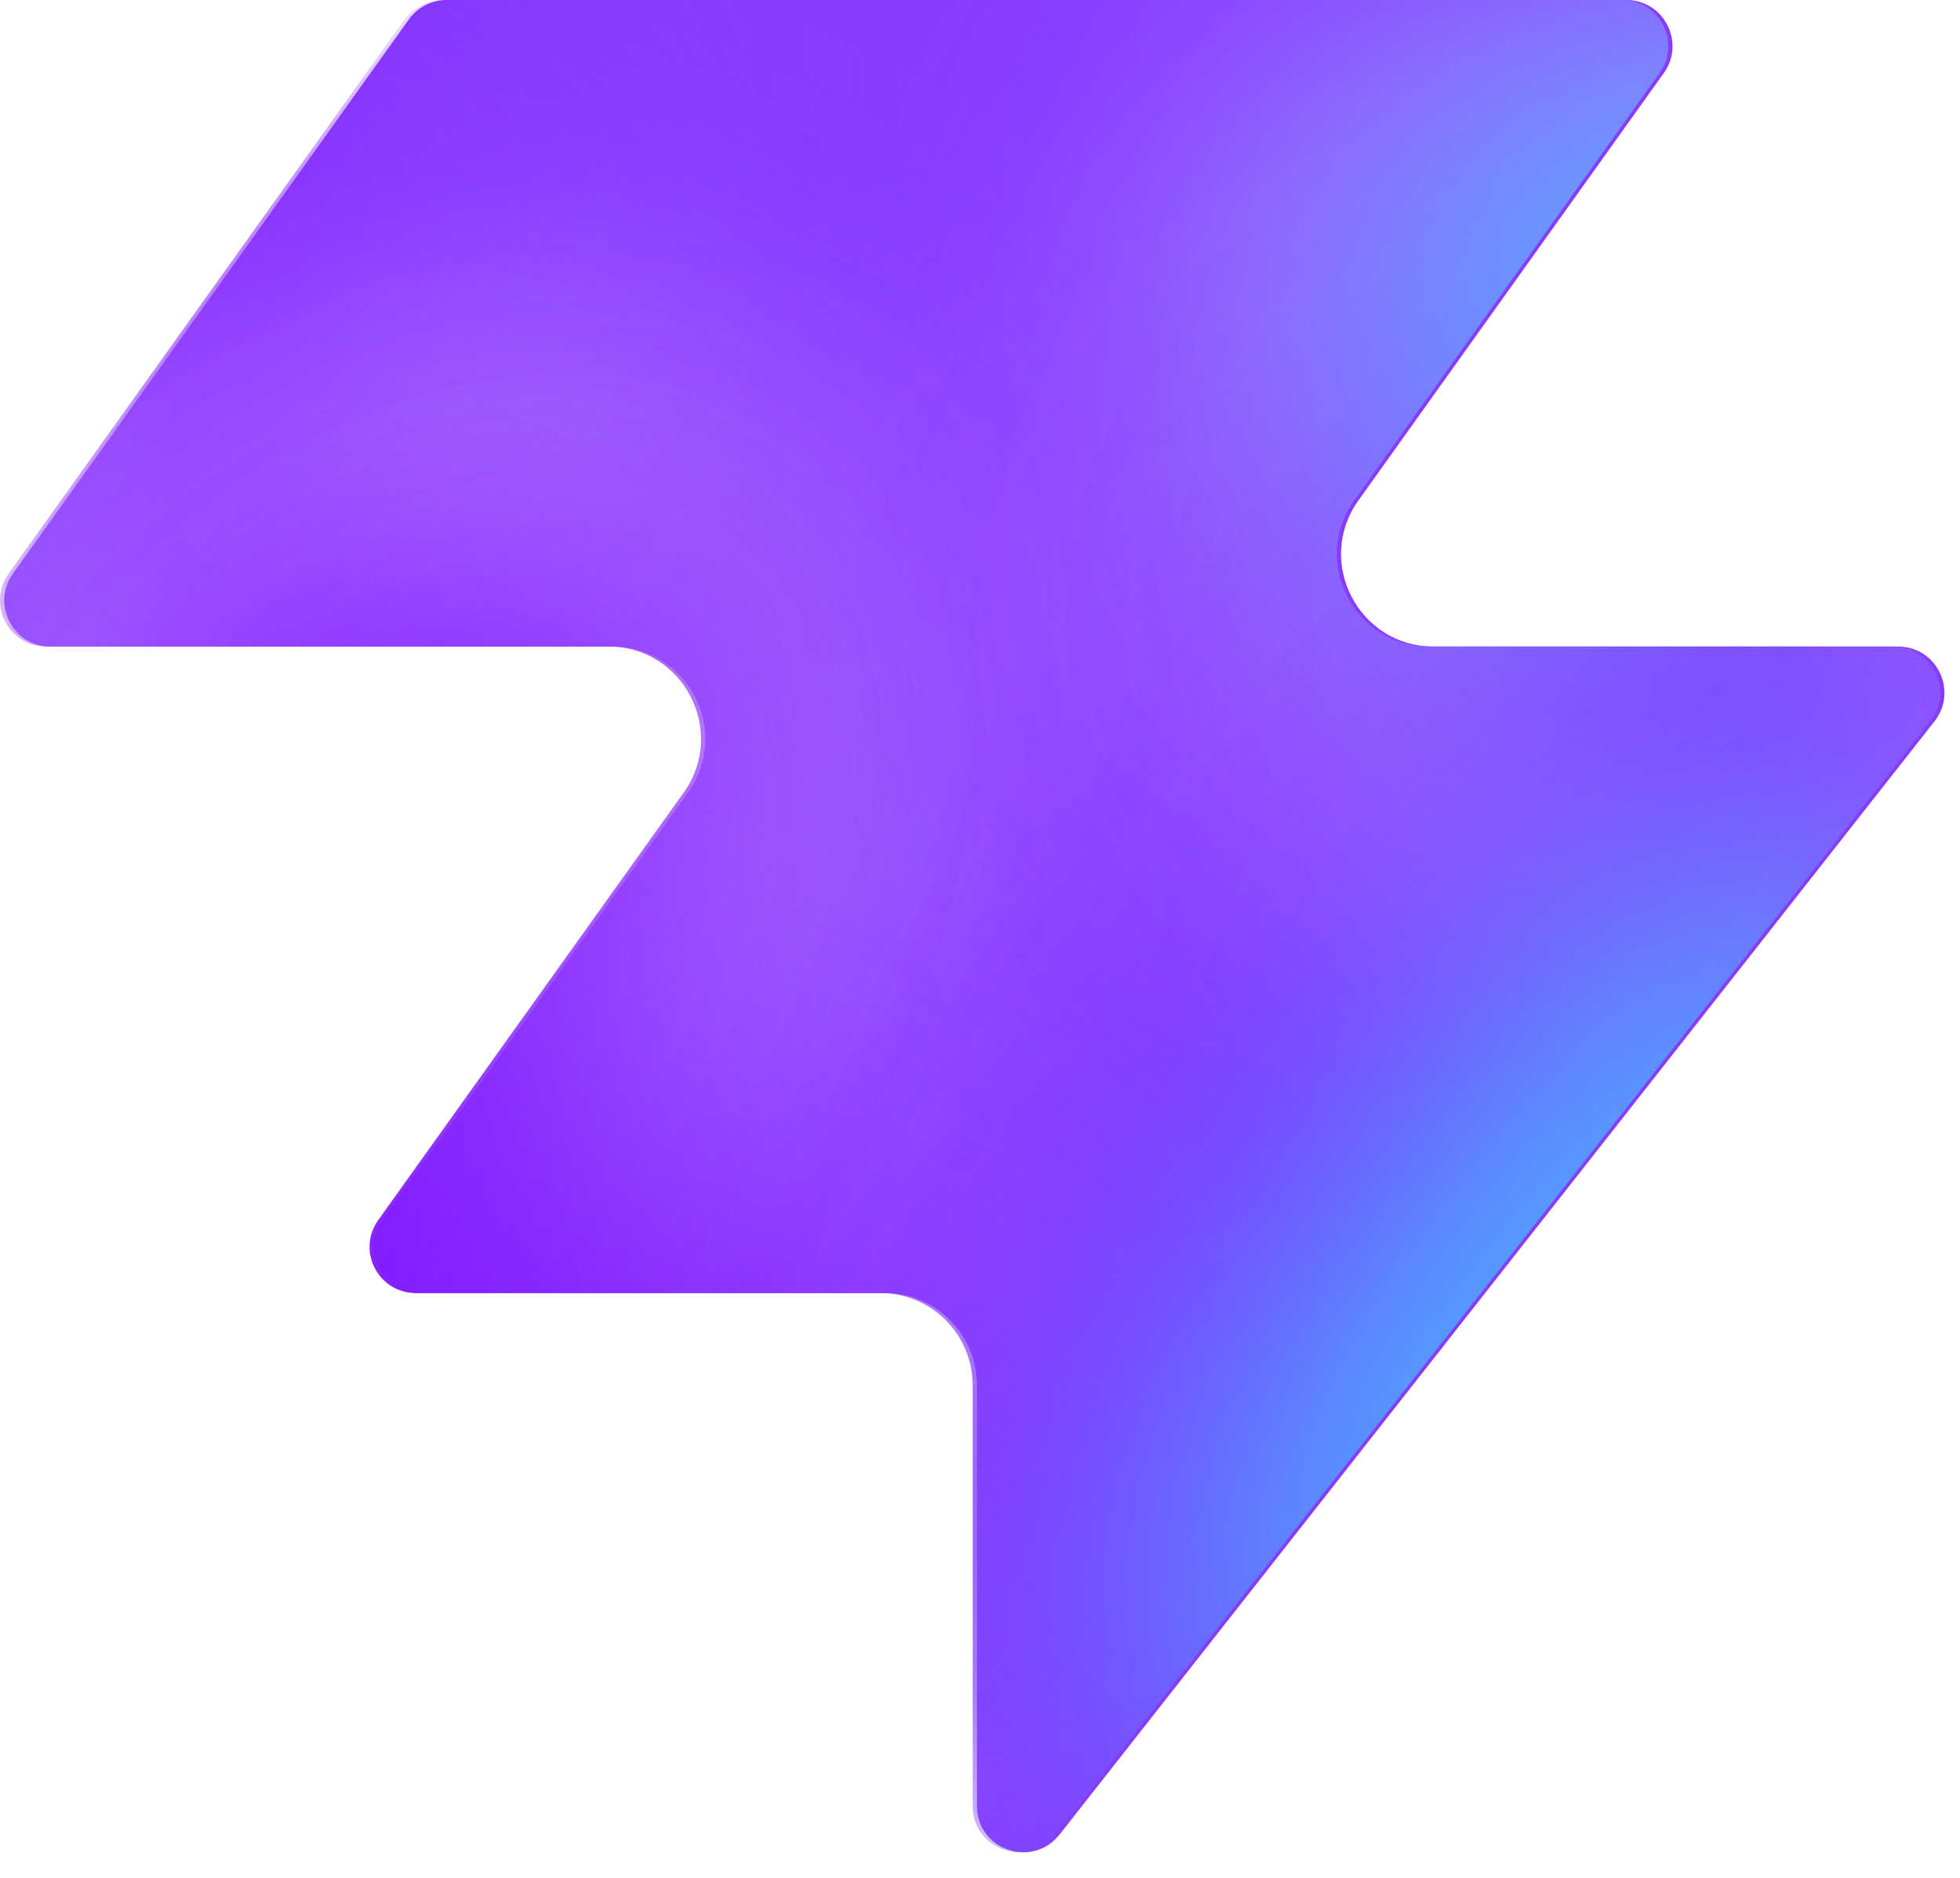
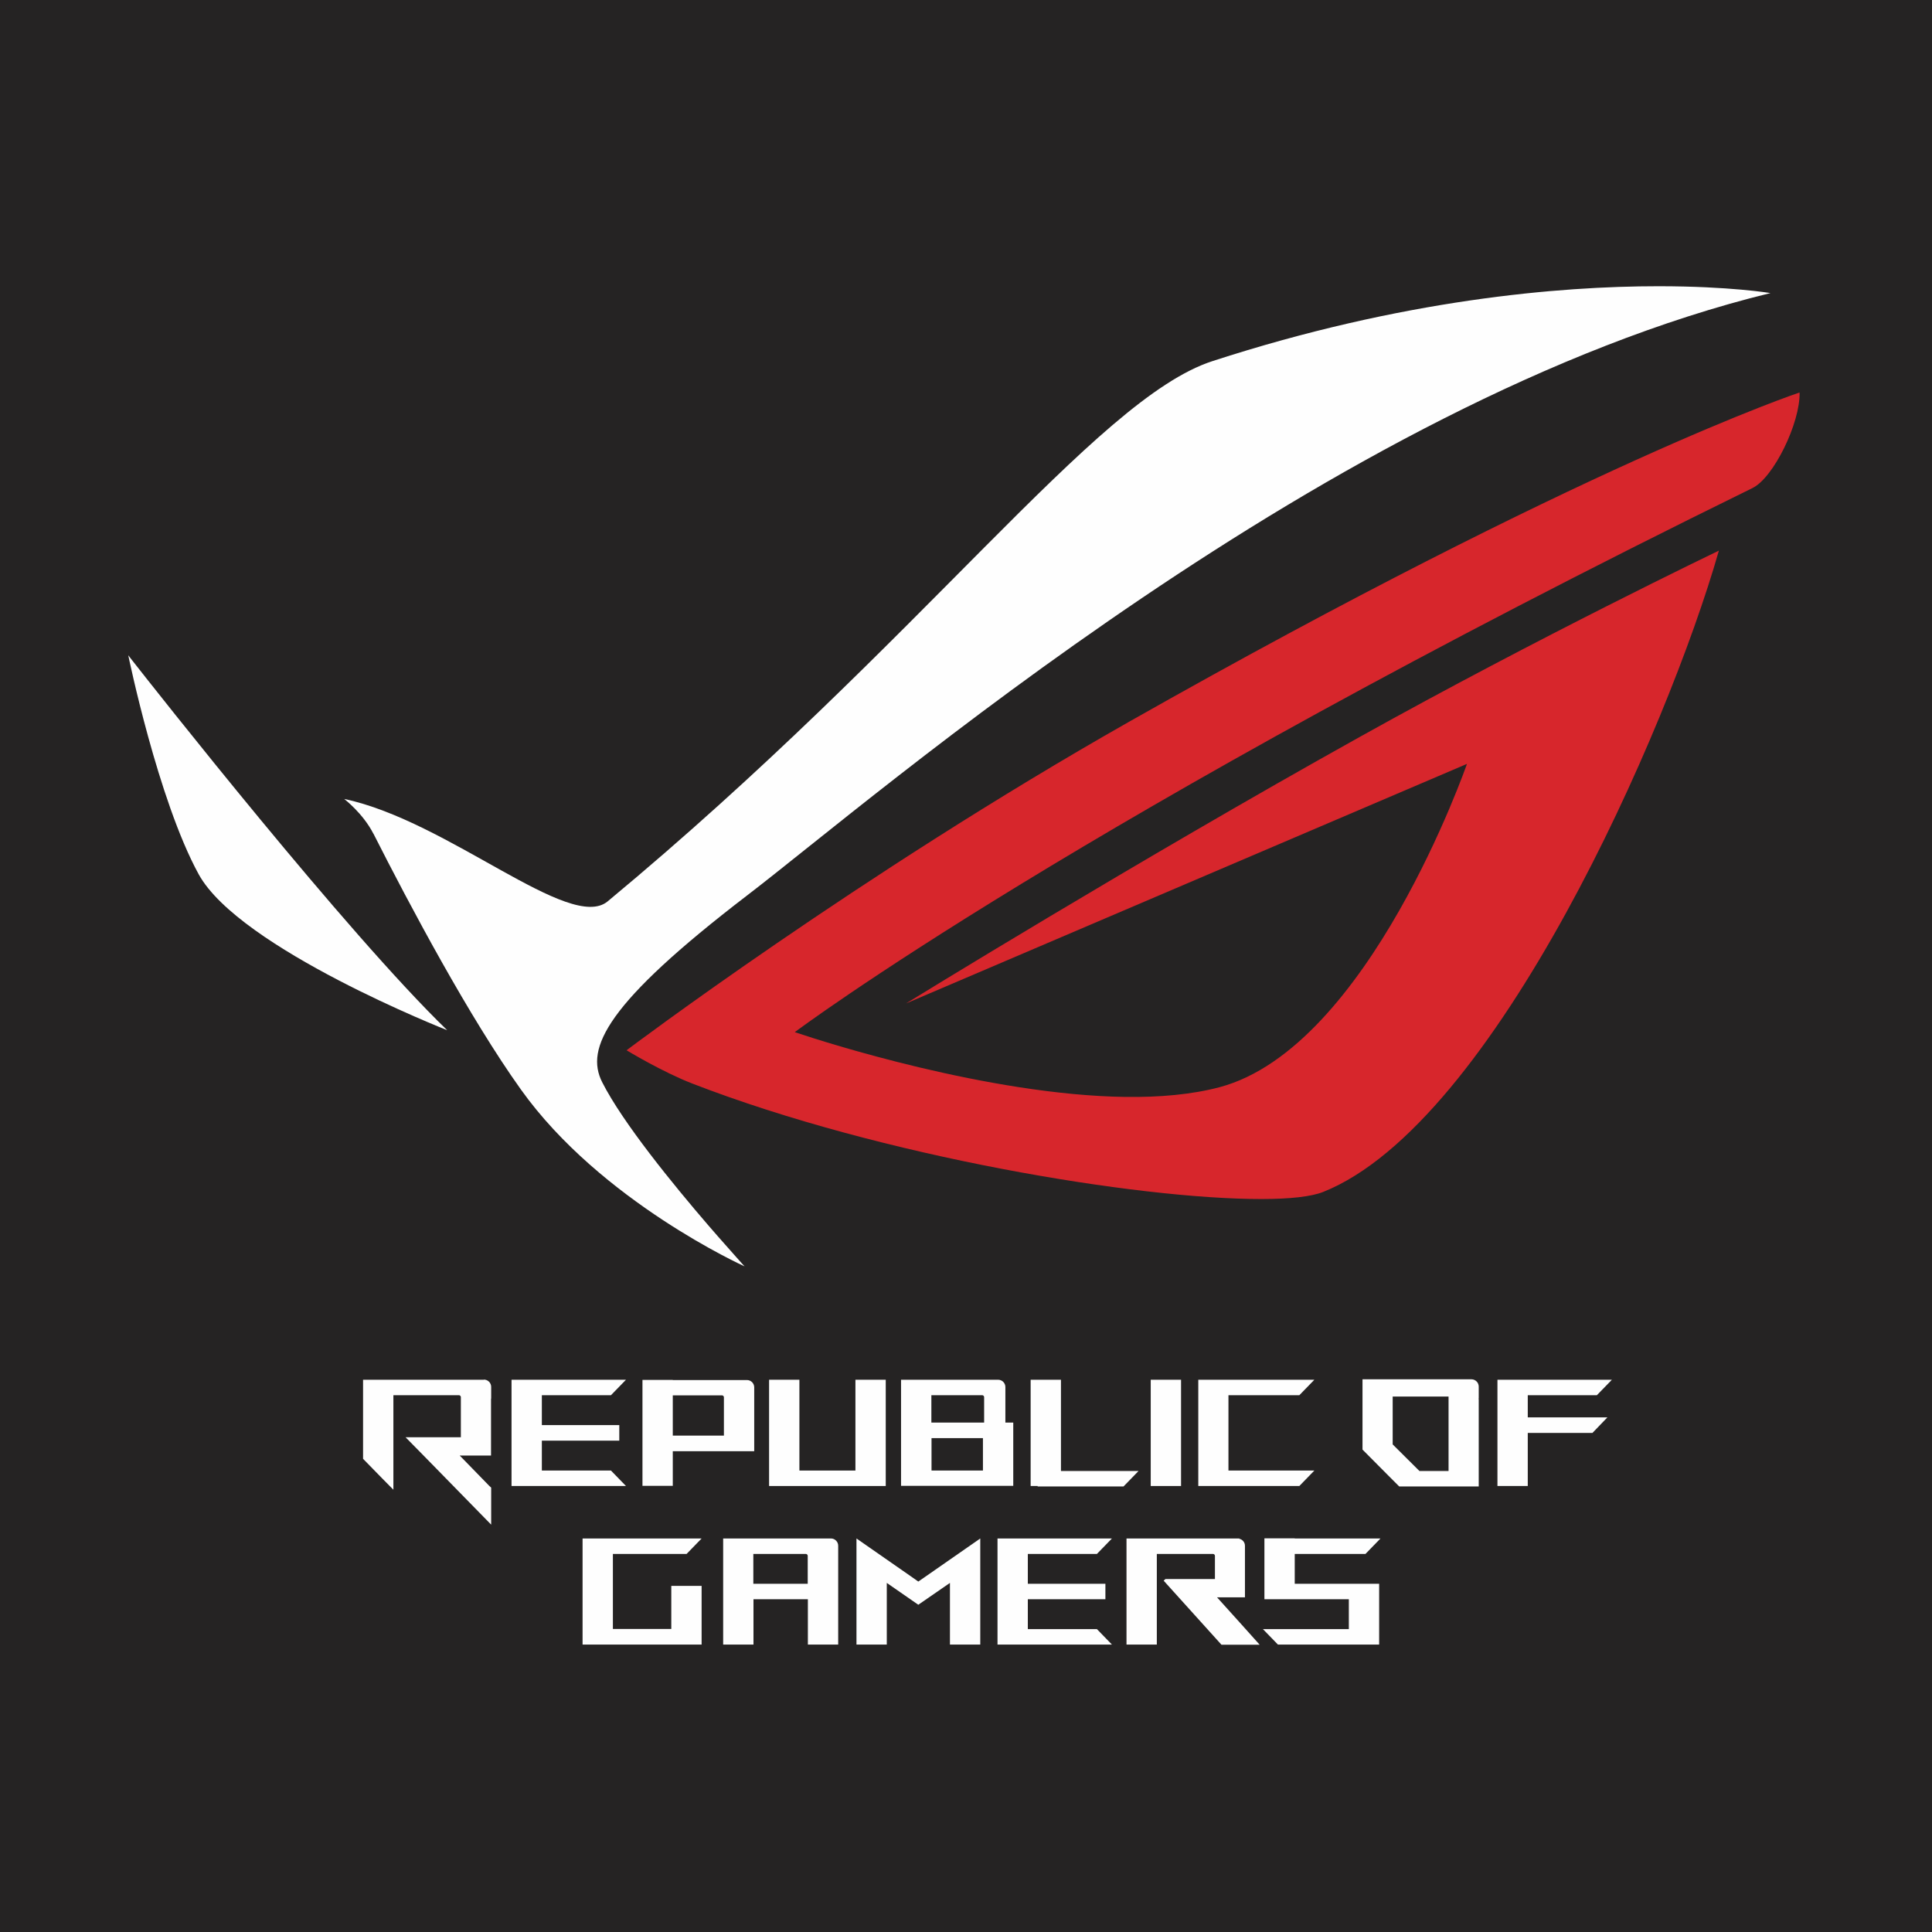
- <svg xmlns="http://www.w3.org/2000/svg" width="48" height="46" fill="none" viewBox="0 0 48 46">
-   <path fill="#863bff" d="M25.946 44.938c-.664.845-2.021.375-2.021-.698V33.937a2.26 2.26 0 0 0-2.262-2.262H10.287c-.92 0-1.456-1.04-.92-1.788l7.48-10.471c1.07-1.497 0-3.578-1.842-3.578H1.237c-.92 0-1.456-1.04-.92-1.788L10.013.474c.214-.297.556-.474.92-.474h28.894c.92 0 1.456 1.04.92 1.788l-7.48 10.471c-1.07 1.498 0 3.579 1.842 3.579h11.377c.943 0 1.473 1.088.89 1.83L25.947 44.94z" style="fill:#863bff;fill:color(display-p3 .525 .23 1);fill-opacity:1" />
-   <mask id="a" width="48" height="46" x="0" y="0" maskUnits="userSpaceOnUse" style="mask-type:alpha">
-     <path fill="#000" d="M25.842 44.938c-.664.844-2.021.375-2.021-.698V33.937a2.26 2.26 0 0 0-2.262-2.262H10.183c-.92 0-1.456-1.04-.92-1.788l7.48-10.471c1.07-1.498 0-3.579-1.842-3.579H1.133c-.92 0-1.456-1.04-.92-1.787L9.91.473c.214-.297.556-.474.92-.474h28.894c.92 0 1.456 1.04.92 1.788l-7.48 10.471c-1.07 1.498 0 3.578 1.842 3.578h11.377c.943 0 1.473 1.088.89 1.832L25.843 44.94z" style="fill:#000;fill-opacity:1" />
-   </mask>
-   <g mask="url(#a)">
-     <g filter="url(#b)">
-       <ellipse cx="5.508" cy="14.704" fill="#ede6ff" rx="5.508" ry="14.704" style="fill:#ede6ff;fill:color(display-p3 .927 .903 1);fill-opacity:1" transform="matrix(.00324 1 1 -.00324 -4.47 31.516)" />
-     </g>
-     <g filter="url(#c)">
-       <ellipse cx="10.399" cy="29.851" fill="#ede6ff" rx="10.399" ry="29.851" style="fill:#ede6ff;fill:color(display-p3 .927 .903 1);fill-opacity:1" transform="matrix(.00324 1 1 -.00324 -39.328 7.883)" />
-     </g>
-     <g filter="url(#d)">
-       <ellipse cx="5.508" cy="30.487" fill="#7e14ff" rx="5.508" ry="30.487" style="fill:#7e14ff;fill:color(display-p3 .492 .077 1);fill-opacity:1" transform="rotate(89.814 -25.913 -14.639)scale(1 -1)" />
-     </g>
-     <g filter="url(#e)">
-       <ellipse cx="5.508" cy="30.599" fill="#7e14ff" rx="5.508" ry="30.599" style="fill:#7e14ff;fill:color(display-p3 .492 .077 1);fill-opacity:1" transform="rotate(89.814 -32.644 -3.334)scale(1 -1)" />
-     </g>
-     <g filter="url(#f)">
-       <ellipse cx="5.508" cy="30.599" fill="#7e14ff" rx="5.508" ry="30.599" style="fill:#7e14ff;fill:color(display-p3 .492 .077 1);fill-opacity:1" transform="matrix(.00324 1 1 -.00324 -34.34 30.47)" />
-     </g>
-     <g filter="url(#g)">
-       <ellipse cx="14.072" cy="22.078" fill="#ede6ff" rx="14.072" ry="22.078" style="fill:#ede6ff;fill:color(display-p3 .927 .903 1);fill-opacity:1" transform="rotate(93.35 24.506 48.493)scale(-1 1)" />
-     </g>
-     <g filter="url(#h)">
-       <ellipse cx="3.47" cy="21.501" fill="#7e14ff" rx="3.47" ry="21.501" style="fill:#7e14ff;fill:color(display-p3 .492 .077 1);fill-opacity:1" transform="rotate(89.009 28.708 47.59)scale(-1 1)" />
-     </g>
-     <g filter="url(#i)">
-       <ellipse cx="3.47" cy="21.501" fill="#7e14ff" rx="3.47" ry="21.501" style="fill:#7e14ff;fill:color(display-p3 .492 .077 1);fill-opacity:1" transform="rotate(89.009 28.708 47.59)scale(-1 1)" />
-     </g>
-     <g filter="url(#j)">
-       <ellipse cx=".387" cy="8.972" fill="#7e14ff" rx="4.407" ry="29.108" style="fill:#7e14ff;fill:color(display-p3 .492 .077 1);fill-opacity:1" transform="rotate(39.51 .387 8.972)" />
-     </g>
-     <g filter="url(#k)">
-       <ellipse cx="47.523" cy="-6.092" fill="#7e14ff" rx="4.407" ry="29.108" style="fill:#7e14ff;fill:color(display-p3 .492 .077 1);fill-opacity:1" transform="rotate(37.892 47.523 -6.092)" />
-     </g>
-     <g filter="url(#l)">
-       <ellipse cx="41.412" cy="6.333" fill="#47bfff" rx="5.971" ry="9.665" style="fill:#47bfff;fill:color(display-p3 .28 .748 1);fill-opacity:1" transform="rotate(37.892 41.412 6.333)" />
-     </g>
-     <g filter="url(#m)">
-       <ellipse cx="-1.879" cy="38.332" fill="#7e14ff" rx="4.407" ry="29.108" style="fill:#7e14ff;fill:color(display-p3 .492 .077 1);fill-opacity:1" transform="rotate(37.892 -1.88 38.332)" />
-     </g>
-     <g filter="url(#n)">
-       <ellipse cx="-1.879" cy="38.332" fill="#7e14ff" rx="4.407" ry="29.108" style="fill:#7e14ff;fill:color(display-p3 .492 .077 1);fill-opacity:1" transform="rotate(37.892 -1.88 38.332)" />
-     </g>
-     <g filter="url(#o)">
-       <ellipse cx="35.651" cy="29.907" fill="#7e14ff" rx="4.407" ry="29.108" style="fill:#7e14ff;fill:color(display-p3 .492 .077 1);fill-opacity:1" transform="rotate(37.892 35.651 29.907)" />
-     </g>
-     <g filter="url(#p)">
-       <ellipse cx="38.418" cy="32.4" fill="#47bfff" rx="5.971" ry="15.297" style="fill:#47bfff;fill:color(display-p3 .28 .748 1);fill-opacity:1" transform="rotate(37.892 38.418 32.4)" />
-     </g>
+ <svg xmlns="http://www.w3.org/2000/svg" xml:space="preserve" width="130mm" height="130mm" style="shape-rendering:geometricPrecision; text-rendering:geometricPrecision; image-rendering:optimizeQuality; fill-rule:evenodd; clip-rule:evenodd" viewBox="0 0 13000 13000">
+   <defs>
+     <style type="text/css">
+    
+     .fil0 {fill:#252323;fill-rule:nonzero}
+     .fil2 {fill:#D7262C;fill-rule:nonzero}
+     .fil1 {fill:#FEFEFE;fill-rule:nonzero}
+    
+   </style>
+   </defs>
+   <g id="__x0023_Layer_x0020_1">
+     <polygon class="fil0" points="13000,13000 0,13000 0,0 13000,0 " />
+     <polygon class="fil1" points="7743,9284 7743,9999 7947,9999 7947,9284 " />
+     <polygon class="fil1" points="4111,9895 3770,9895 3646,9895 3646,9694 3826,9694 3888,9694 4167,9694 4167,9589 3990,9589 3725,9589 3646,9589 3646,9388 3770,9388 4111,9388 4212,9284 3770,9284 3646,9284 3533,9284 3442,9284 3442,9999 3533,9999 3646,9999 3770,9999 4212,9999 " />
+     <polygon class="fil1" points="10404,9388 10745,9388 10846,9284 10404,9284 10280,9284 10167,9284 10076,9284 10076,9999 10280,9999 10280,9642 10374,9642 10715,9642 10816,9537 10374,9537 10280,9537 10280,9388 " />
+     <path class="fil1" d="M9902 9281l-112 0 -82 0 -540 0 0 234 0 239 175 176 71 71 1 1 239 0 296 0 0 -588 -1 0c0,-2 1,-5 1,-7l0 -77c0,-27 -22,-49 -49,-49zm-155 617l0 0 -196 0 -180 -179 0 -322 376 0 0 500z" />
+     <polygon class="fil1" points="8402,9388 8743,9388 8844,9284 8402,9284 8266,9284 8164,9284 8063,9284 8063,9999 8164,9999 8266,9999 8402,9999 8743,9999 8844,9895 8402,9895 8266,9895 8266,9388 " />
+     <path class="fil1" d="M4323 9284l0 714 204 0 0 -233 344 0 204 0 0 -104 0 -250 0 -21 0 -55c0,-27 -22,-49 -49,-49l-146 0 -9 0 -39 0 -305 0 0 -1 -204 0zm204 105l0 0 79 0 162 0 90 0c7,0 13,6 13,13l0 70 0 100 0 88 -344 0 0 -272z" />
+     <polygon class="fil1" points="5960,9999 5960,9284 5756,9284 5756,9895 5505,9895 5379,9895 5379,9284 5175,9284 5175,9999 5327,9999 5379,9999 5606,9999 5668,9999 5756,9999 5947,9999 " />
+     <polygon class="fil1" points="7219,9898 7139,9898 7139,9284 6935,9284 6935,9999 6982,9999 6982,10002 7219,10002 7560,10002 7661,9898 " />
+     <path class="fil1" d="M6765 9556l0 -146 0 -44 0 -33c0,-27 -22,-49 -49,-49l-49 0 -45 0 -100 0 -459 0 0 714 755 0 0 -426 -53 0 0 -17 0 0zm-151 339l0 0 -346 0 0 -218 346 0 0 218zm8 -451l0 0 0 0 0 128 -355 0 0 -184 276 0 14 0 52 0c7,0 13,6 13,13l0 42z" />
+     <path class="fil1" d="M3256 9284l-149 0 -45 0 -619 0 0 532 125 128 79 80 0 -636 227 0 148 0 11 0 55 0c7,0 13,6 13,13l0 29 0 14 0 227 -226 0 -146 0 121 123 455 465 0 -249 -13 -12 -183 -188 -16 -16 211 0 0 -381c0,-2 1,-3 1,-4l0 -77c0,-27 -22,-49 -49,-49z" />
+     <polygon class="fil1" points="6392,10494 6231,10606 6179,10642 6128,10606 5967,10494 5852,10414 5763,10352 5763,10508 5763,11066 5967,11066 5967,10651 6179,10798 6392,10651 6392,11066 6596,11066 6596,10508 6596,10352 6507,10414 " />
+     <polygon class="fil1" points="7040,10456 7381,10456 7482,10352 7040,10352 6916,10352 6803,10352 6712,10352 6712,11066 6803,11066 6916,11066 7040,11066 7482,11066 7381,10962 7040,10962 6916,10962 6916,10761 7097,10761 7159,10761 7438,10761 7438,10657 7260,10657 6996,10657 6916,10657 6916,10456 " />
+     <path class="fil1" d="M5590 10352l-724 0 0 714 204 0 0 -305 366 0 0 305 204 0 0 -665c0,-27 -22,-49 -49,-49zm-155 305l0 0 -366 0 0 -201 353 0c7,0 13,6 13,13l0 188z" />
+     <polygon class="fil1" points="8847,10456 9188,10456 9289,10352 8847,10352 8712,10352 8712,10351 8508,10351 8508,10657 8508,10761 8712,10761 9076,10761 9076,10962 8940,10962 8498,10962 8599,11066 8940,11066 9178,11066 9178,11066 9280,11066 9280,10761 9280,10657 9076,10657 8712,10657 8712,10456 " />
+     <polygon class="fil1" points="4279,10456 4620,10456 4721,10352 4279,10352 4042,10352 3920,10352 3920,11066 4124,11066 4124,11066 4320,11066 4383,11066 4517,11066 4517,11066 4721,11066 4721,10671 4517,10671 4517,10961 4484,10961 4219,10961 4124,10961 4124,10456 " />
+     <path class="fil1" d="M8189 10748l188 0 0 -123 0 -155 0 -14 0 -26 0 -29c0,-23 -16,-42 -38,-47l0 -2 -11 0 -47 0 -78 0 -29 0 -115 0 -352 0 0 0 -127 0 0 714 204 0 0 -610 213 0 99 0 30 0 36 0c7,0 13,6 13,13l0 8 0 35 0 113 -178 0 -155 0 -12 11 102 113 287 318 257 0 -130 -145 -156 -173z" />
+     <path class="fil2" d="M12109 2641c0,0 -1444,478 -4509,2214 -1817,1030 -3384,2212 -3384,2212 0,0 240,146 445,225 1270,491 2996,777 3827,776 192,0 336,-16 416,-48 1151,-460 2317,-3106 2662,-4315l0 0c0,0 0,0 0,0 0,0 -1203,577 -2419,1255 -1490,830 -3049,1791 -3049,1791l1 0c0,0 0,0 0,0l3772 -1611c-2,4 -661,1906 -1663,2175 -188,50 -406,69 -636,66 -921,-13 -2036,-373 -2203,-429 -14,-5 -21,-7 -21,-7l0 0c0,0 1915,-1439 6444,-3661 143,-70 322,-440 317,-643l0 0c0,0 0,0 0,0z" />
+     <path class="fil1" d="M2512 5608c246,486 647,1239 993,1723 538,754 1505,1190 1505,1190 0,0 -26,-28 -69,-77 -29,-32 -66,-74 -108,-122 -21,-24 -44,-50 -67,-77 -235,-273 -575,-689 -714,-963 -116,-229 28,-531 974,-1256 857,-655 3938,-3334 6887,-4054 0,0 0,0 0,0 0,0 -273,-46 -754,-46 -663,0 -1721,88 -3001,504 -788,256 -1948,1875 -4069,3635 -254,211 -1072,-541 -1773,-689 0,0 126,96 196,233z" />
+     <path class="fil1" d="M879 4430c-11,-14 -16,-21 -16,-21 0,0 200,974 474,1474 275,500 1672,1049 1672,1049 -678,-656 -1971,-2299 -2130,-2502z" />
  </g>
-   <defs>
-     <filter id="b" width="60.045" height="41.654" x="-19.77" y="16.149" color-interpolation-filters="sRGB" filterUnits="userSpaceOnUse">
-       <feFlood flood-opacity="0" result="BackgroundImageFix" />
-       <feBlend in="SourceGraphic" in2="BackgroundImageFix" result="shape" />
-       <feGaussianBlur result="effect1_foregroundBlur_2002_17158" stdDeviation="7.659" />
-     </filter>
-     <filter id="c" width="90.34" height="51.437" x="-54.613" y="-7.533" color-interpolation-filters="sRGB" filterUnits="userSpaceOnUse">
-       <feFlood flood-opacity="0" result="BackgroundImageFix" />
-       <feBlend in="SourceGraphic" in2="BackgroundImageFix" result="shape" />
-       <feGaussianBlur result="effect1_foregroundBlur_2002_17158" stdDeviation="7.659" />
-     </filter>
-     <filter id="d" width="79.355" height="29.4" x="-49.64" y="2.03" color-interpolation-filters="sRGB" filterUnits="userSpaceOnUse">
-       <feFlood flood-opacity="0" result="BackgroundImageFix" />
-       <feBlend in="SourceGraphic" in2="BackgroundImageFix" result="shape" />
-       <feGaussianBlur result="effect1_foregroundBlur_2002_17158" stdDeviation="4.596" />
-     </filter>
-     <filter id="e" width="79.579" height="29.4" x="-45.045" y="20.029" color-interpolation-filters="sRGB" filterUnits="userSpaceOnUse">
-       <feFlood flood-opacity="0" result="BackgroundImageFix" />
-       <feBlend in="SourceGraphic" in2="BackgroundImageFix" result="shape" />
-       <feGaussianBlur result="effect1_foregroundBlur_2002_17158" stdDeviation="4.596" />
-     </filter>
-     <filter id="f" width="79.579" height="29.4" x="-43.513" y="21.178" color-interpolation-filters="sRGB" filterUnits="userSpaceOnUse">
-       <feFlood flood-opacity="0" result="BackgroundImageFix" />
-       <feBlend in="SourceGraphic" in2="BackgroundImageFix" result="shape" />
-       <feGaussianBlur result="effect1_foregroundBlur_2002_17158" stdDeviation="4.596" />
-     </filter>
-     <filter id="g" width="74.749" height="58.852" x="15.756" y="-17.901" color-interpolation-filters="sRGB" filterUnits="userSpaceOnUse">
-       <feFlood flood-opacity="0" result="BackgroundImageFix" />
-       <feBlend in="SourceGraphic" in2="BackgroundImageFix" result="shape" />
-       <feGaussianBlur result="effect1_foregroundBlur_2002_17158" stdDeviation="7.659" />
-     </filter>
-     <filter id="h" width="61.377" height="25.362" x="23.548" y="2.284" color-interpolation-filters="sRGB" filterUnits="userSpaceOnUse">
-       <feFlood flood-opacity="0" result="BackgroundImageFix" />
-       <feBlend in="SourceGraphic" in2="BackgroundImageFix" result="shape" />
-       <feGaussianBlur result="effect1_foregroundBlur_2002_17158" stdDeviation="4.596" />
-     </filter>
-     <filter id="i" width="61.377" height="25.362" x="23.548" y="2.284" color-interpolation-filters="sRGB" filterUnits="userSpaceOnUse">
-       <feFlood flood-opacity="0" result="BackgroundImageFix" />
-       <feBlend in="SourceGraphic" in2="BackgroundImageFix" result="shape" />
-       <feGaussianBlur result="effect1_foregroundBlur_2002_17158" stdDeviation="4.596" />
-     </filter>
-     <filter id="j" width="56.045" height="63.649" x="-27.636" y="-22.853" color-interpolation-filters="sRGB" filterUnits="userSpaceOnUse">
-       <feFlood flood-opacity="0" result="BackgroundImageFix" />
-       <feBlend in="SourceGraphic" in2="BackgroundImageFix" result="shape" />
-       <feGaussianBlur result="effect1_foregroundBlur_2002_17158" stdDeviation="4.596" />
-     </filter>
-     <filter id="k" width="54.814" height="64.646" x="20.116" y="-38.415" color-interpolation-filters="sRGB" filterUnits="userSpaceOnUse">
-       <feFlood flood-opacity="0" result="BackgroundImageFix" />
-       <feBlend in="SourceGraphic" in2="BackgroundImageFix" result="shape" />
-       <feGaussianBlur result="effect1_foregroundBlur_2002_17158" stdDeviation="4.596" />
-     </filter>
-     <filter id="l" width="33.541" height="35.313" x="24.641" y="-11.323" color-interpolation-filters="sRGB" filterUnits="userSpaceOnUse">
-       <feFlood flood-opacity="0" result="BackgroundImageFix" />
-       <feBlend in="SourceGraphic" in2="BackgroundImageFix" result="shape" />
-       <feGaussianBlur result="effect1_foregroundBlur_2002_17158" stdDeviation="4.596" />
-     </filter>
-     <filter id="m" width="54.814" height="64.646" x="-29.286" y="6.009" color-interpolation-filters="sRGB" filterUnits="userSpaceOnUse">
-       <feFlood flood-opacity="0" result="BackgroundImageFix" />
-       <feBlend in="SourceGraphic" in2="BackgroundImageFix" result="shape" />
-       <feGaussianBlur result="effect1_foregroundBlur_2002_17158" stdDeviation="4.596" />
-     </filter>
-     <filter id="n" width="54.814" height="64.646" x="-29.286" y="6.009" color-interpolation-filters="sRGB" filterUnits="userSpaceOnUse">
-       <feFlood flood-opacity="0" result="BackgroundImageFix" />
-       <feBlend in="SourceGraphic" in2="BackgroundImageFix" result="shape" />
-       <feGaussianBlur result="effect1_foregroundBlur_2002_17158" stdDeviation="4.596" />
-     </filter>
-     <filter id="o" width="54.814" height="64.646" x="8.244" y="-2.416" color-interpolation-filters="sRGB" filterUnits="userSpaceOnUse">
-       <feFlood flood-opacity="0" result="BackgroundImageFix" />
-       <feBlend in="SourceGraphic" in2="BackgroundImageFix" result="shape" />
-       <feGaussianBlur result="effect1_foregroundBlur_2002_17158" stdDeviation="4.596" />
-     </filter>
-     <filter id="p" width="39.409" height="43.623" x="18.713" y="10.588" color-interpolation-filters="sRGB" filterUnits="userSpaceOnUse">
-       <feFlood flood-opacity="0" result="BackgroundImageFix" />
-       <feBlend in="SourceGraphic" in2="BackgroundImageFix" result="shape" />
-       <feGaussianBlur result="effect1_foregroundBlur_2002_17158" stdDeviation="4.596" />
-     </filter>
-   </defs>
</svg>
